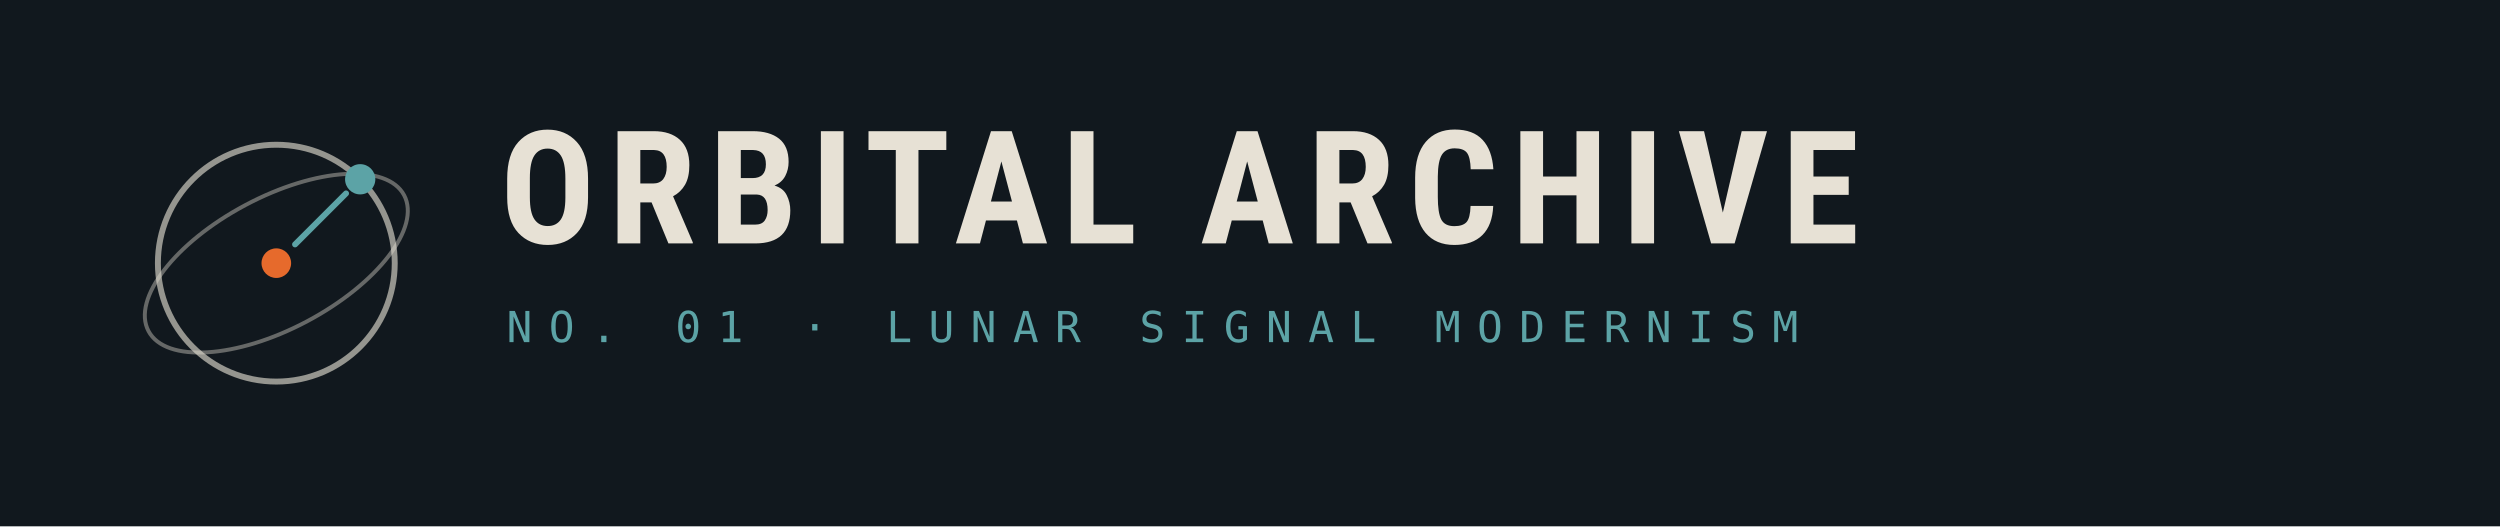
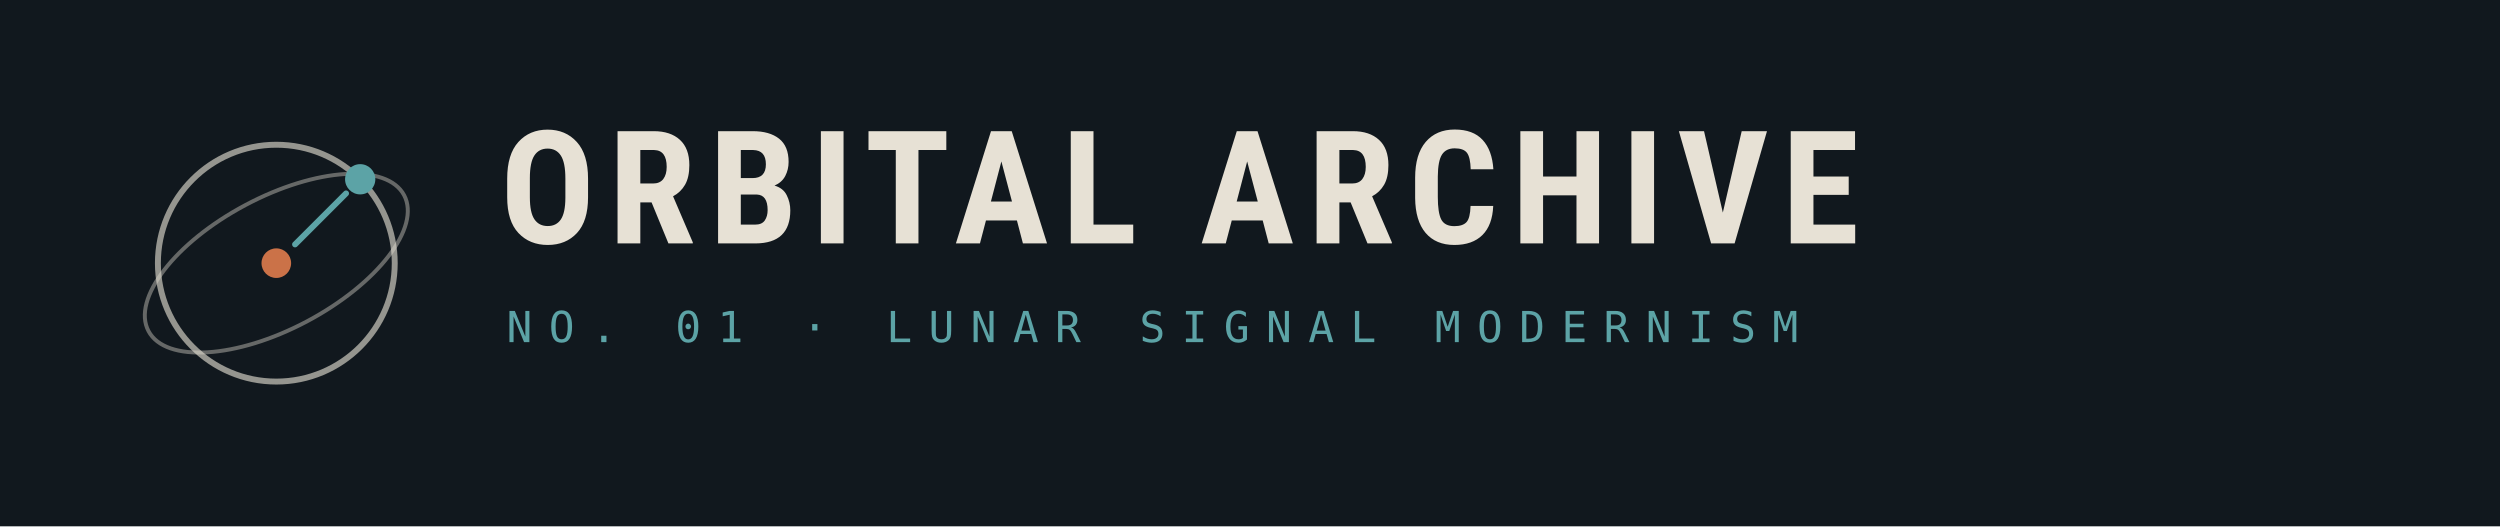
<svg xmlns="http://www.w3.org/2000/svg" viewBox="0 0 760 160" role="img" aria-labelledby="title desc">
  <rect width="760" height="160" fill="#11181E" />
  <g fill="none" stroke="#E7E1D5" stroke-linecap="round">
    <ellipse cx="84" cy="80" rx="44" ry="20" transform="rotate(-28 84 80)" stroke-width="1.2" stroke-opacity=".4" />
    <circle cx="84" cy="80" r="36" stroke-width="1.8" stroke-opacity=".62" />
    <path d="M89.7 74.3 105.2 58.8" stroke="#5CA3A6" stroke-width="1.8" />
  </g>
-   <circle cx="84" cy="80" r="4.5" fill="#E66A2C" />
+   <circle cx="84" cy="80" r="4.5" fill="#CB7248" />
  <circle cx="109.5" cy="54.5" r="4.6" fill="#5CA3A6" />
  <text x="152" y="74" fill="#E7E1D5" font-family="'Arial Narrow', 'Roboto Condensed', sans-serif" font-size="48" font-weight="700" letter-spacing="4">ORBITAL ARCHIVE</text>
  <text x="154" y="104" fill="#5CA3A6" font-family="ui-monospace, 'SFMono-Regular', Consolas, monospace" font-size="13" letter-spacing="5">NO. 01 · LUNAR SIGNAL MODERNISM</text>
</svg>
